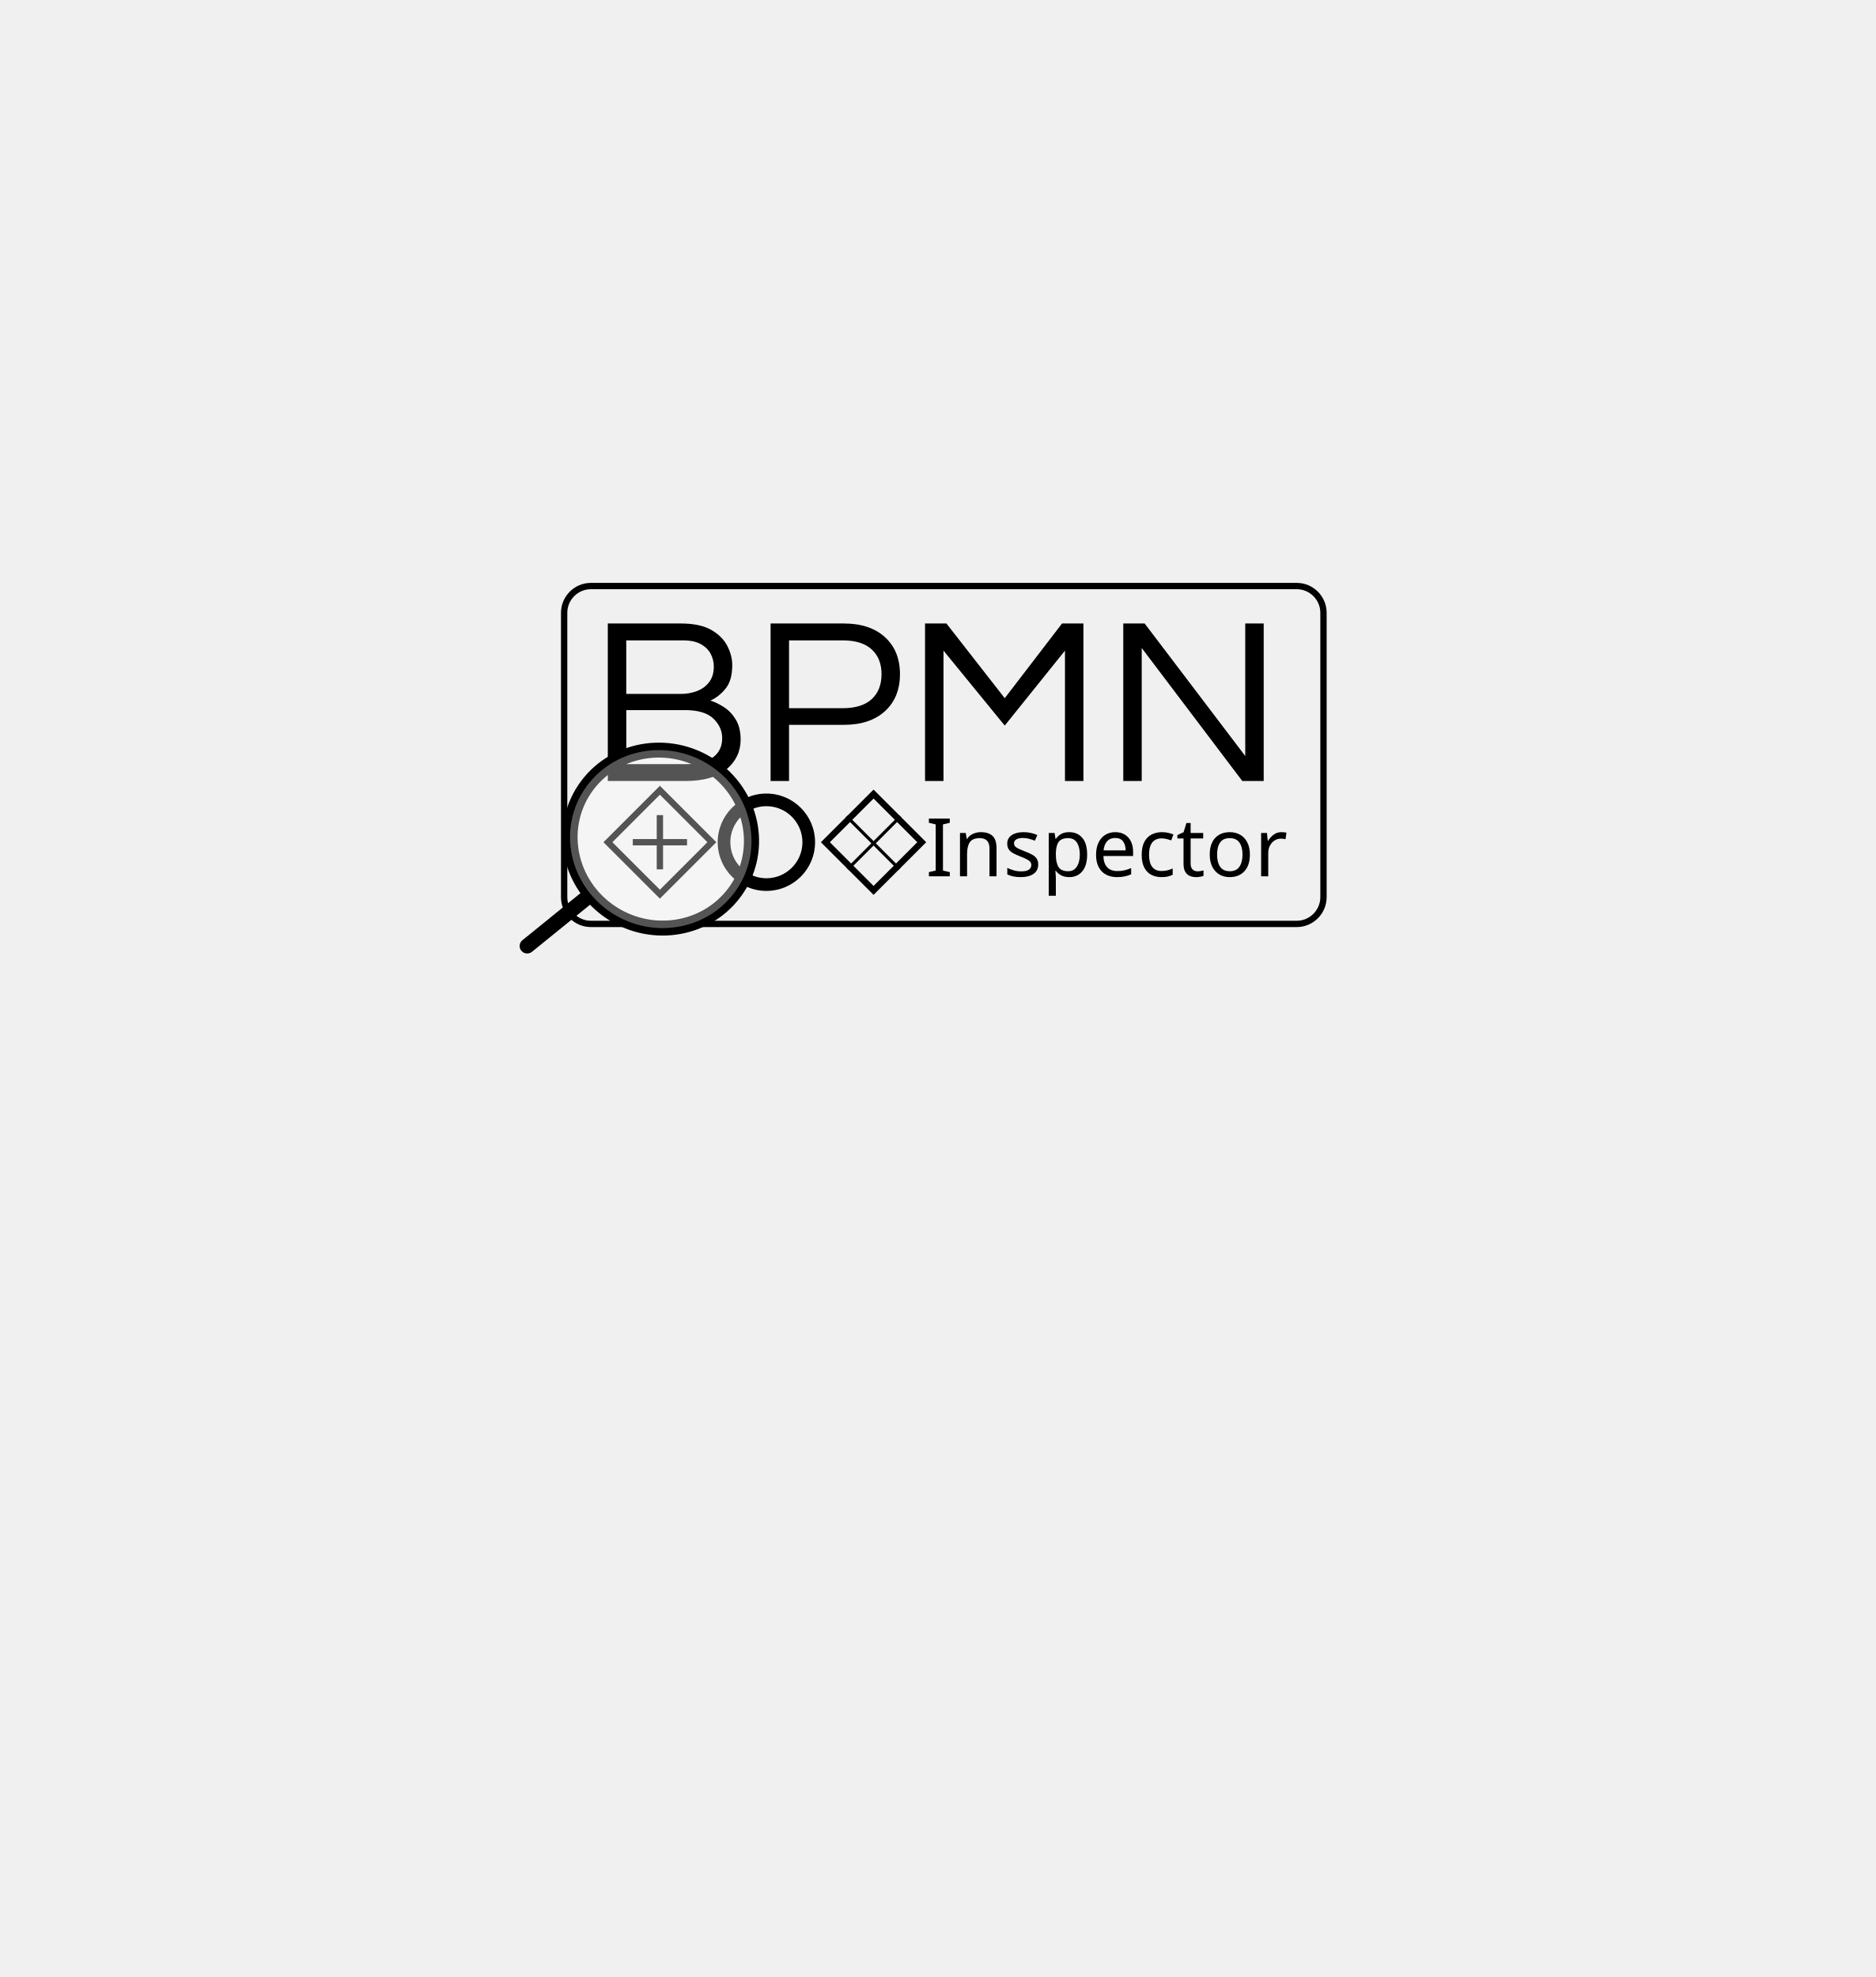
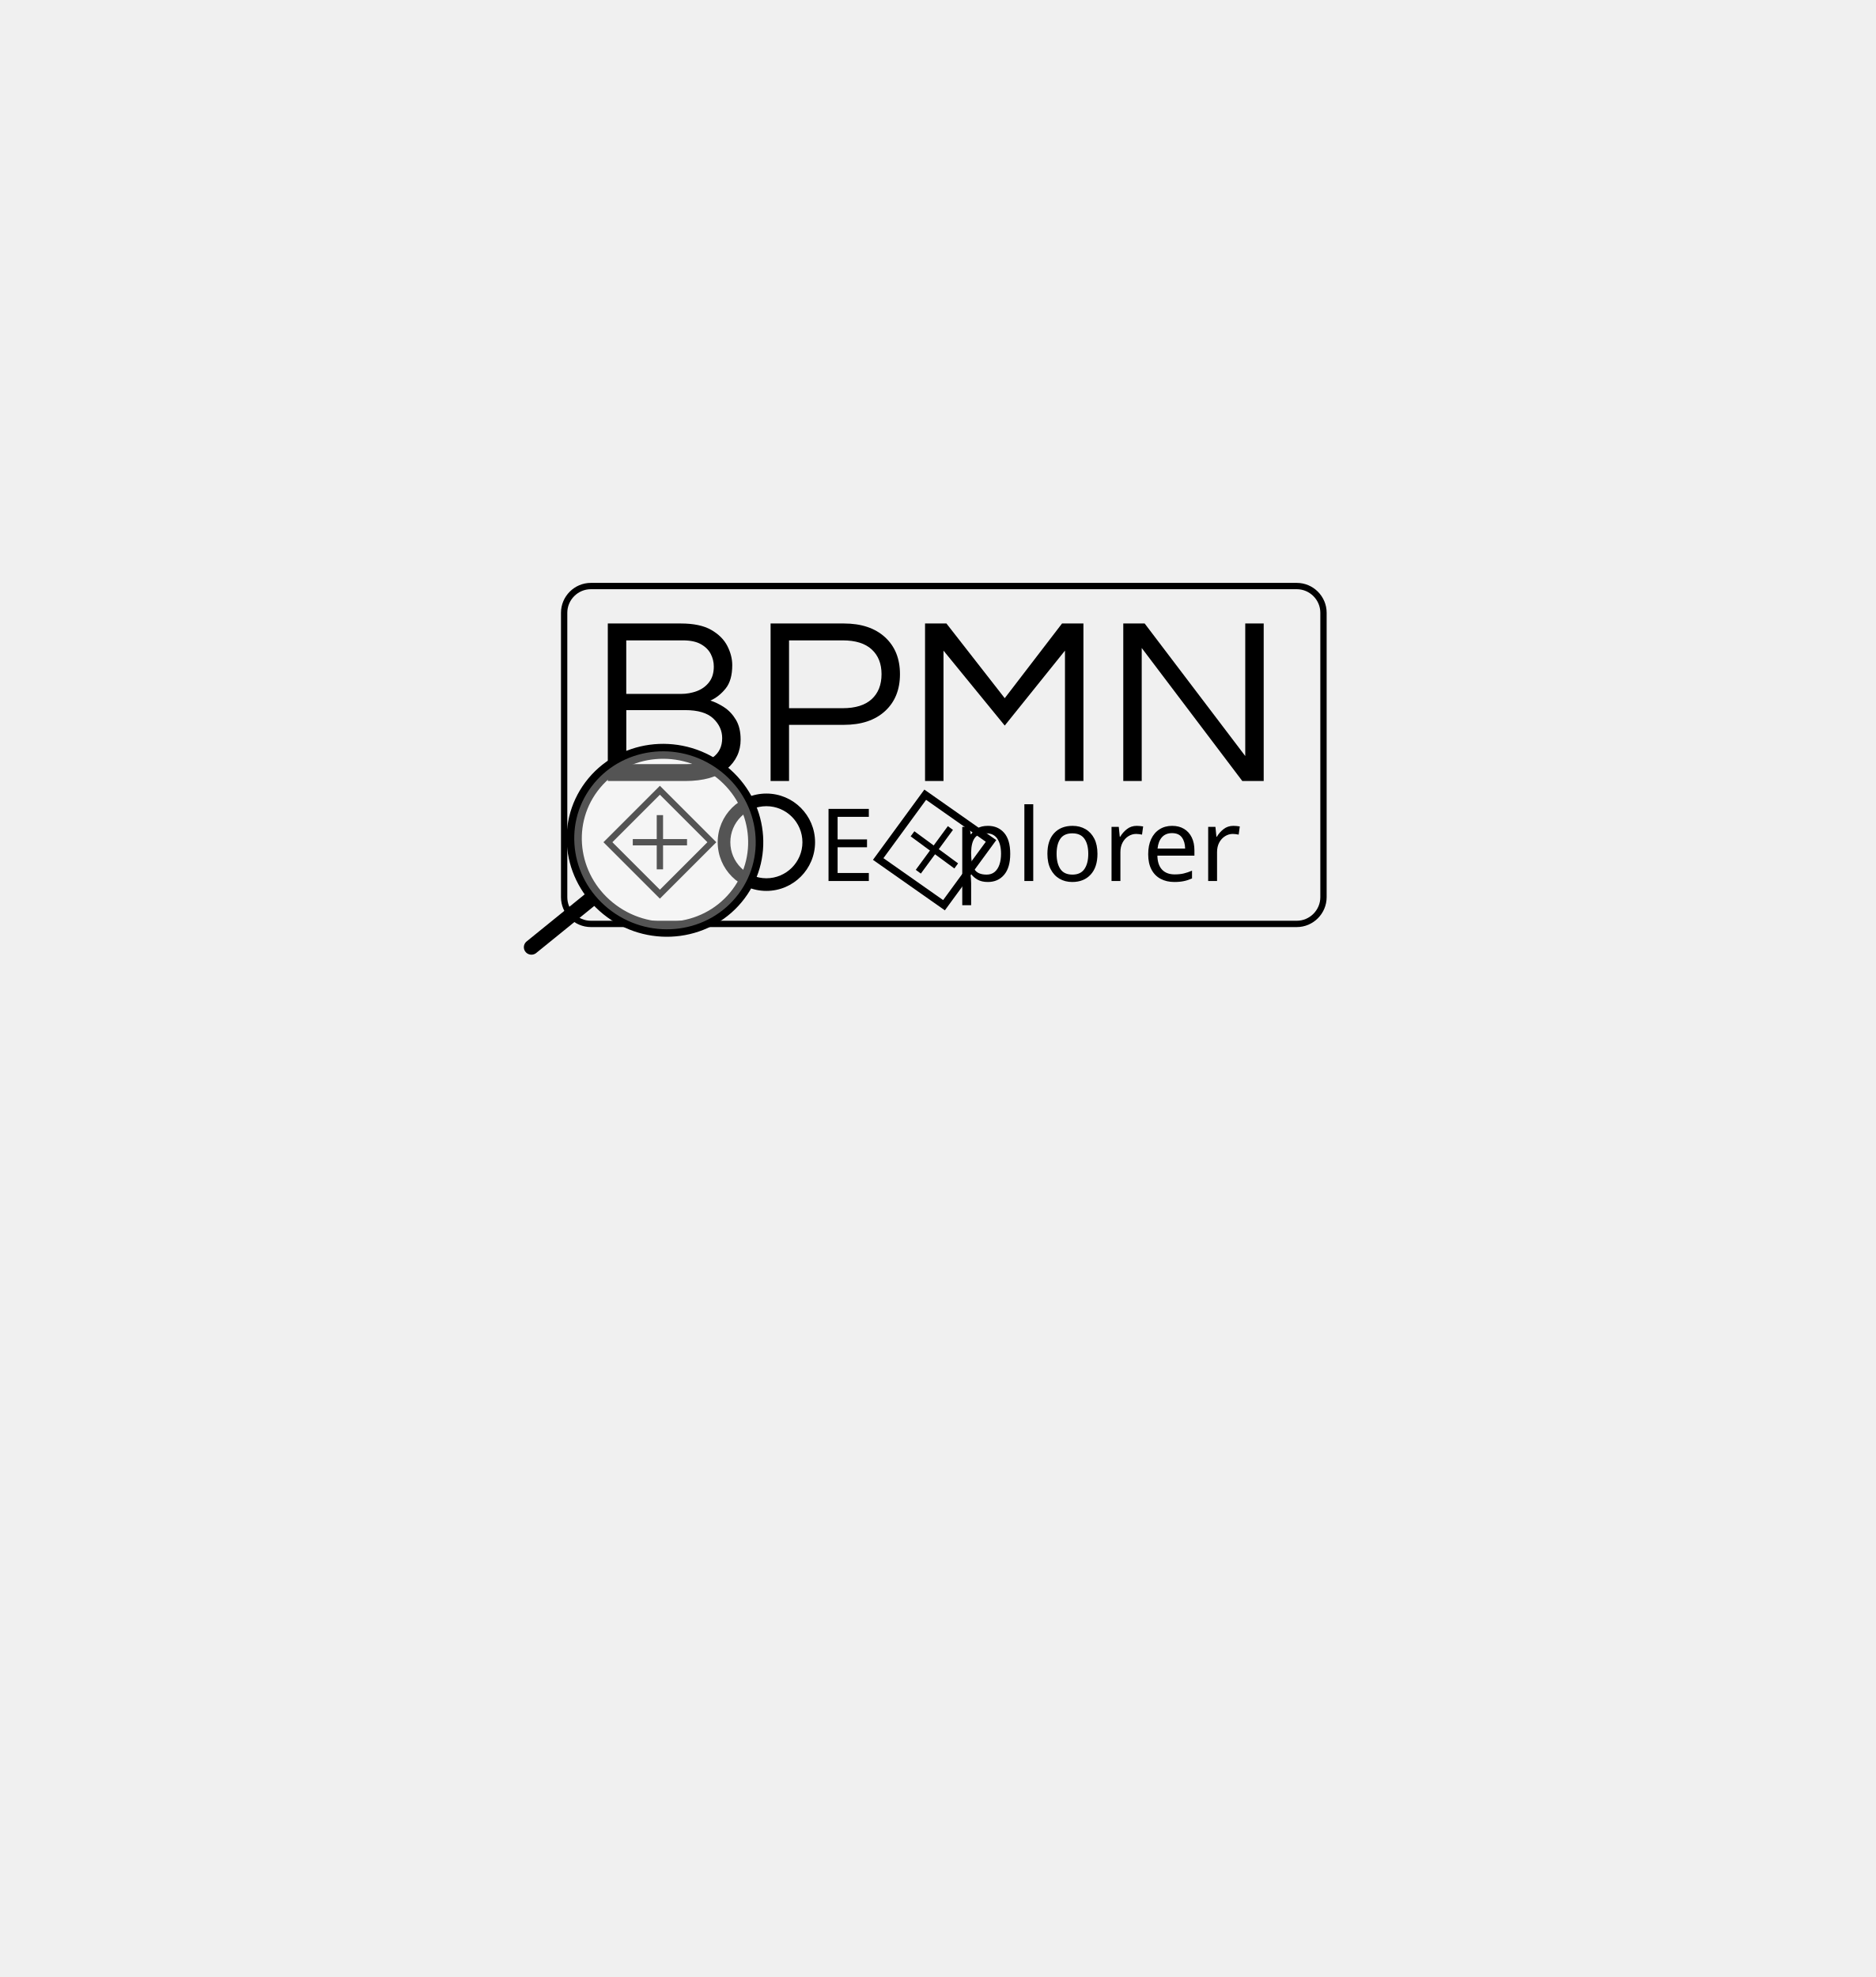
<svg xmlns="http://www.w3.org/2000/svg" version="1.1" id="Livello_1" x="0px" y="0px" viewBox="0 0 841.89 887.53" style="enable-background:new 0 0 841.89 887.53;" xml:space="preserve">
  <defs id="defs72" />
  <style type="text/css" id="style2">
	.st0{fill:none;stroke:#000000;stroke-width:2.835;stroke-miterlimit:10;}
	.st1{fill:none;stroke:#000000;stroke-width:2.835;stroke-miterlimit:10;}
	.st2{fill:none;stroke:#000000;stroke-width:1.417;stroke-miterlimit:10;}
	.st3{font-family:'Questrial-Regular';}
	.st4{font-size:36.319px;}
	.st5{fill:none;stroke:#000000;stroke-width:8.504;stroke-miterlimit:10;}
	.st6{fill:none;stroke:#000000;stroke-width:8.504;stroke-linecap:round;stroke-miterlimit:10;}
	.st7{opacity:0.33;fill:#FFFFFF;enable-background:new    ;}
	.st8{fill:none;stroke:#1D1D1B;stroke-width:8.504;stroke-miterlimit:10;}
	.st9{fill:#1D1D1B;}
	.st10{fill:none;stroke:#1D1D1B;stroke-width:2.835;stroke-miterlimit:10;}
	.st11{fill:none;stroke:#1D1D1B;stroke-width:0.709;stroke-miterlimit:10;}
	.st12{font-size:70.597px;}
	.st13{fill:none;stroke:#1D1D1B;stroke-width:8.504;stroke-linecap:round;stroke-miterlimit:10;}
	.st14{opacity:0.33;fill:#FFFFFF;}
</style>
  <g id="g22">
    <rect id="rect16" x="279.72" y="361.6" transform="matrix(0.7071 -0.7071 0.7071 0.7071 -180.5981 320.1954)" class="st0" width="32.99" height="32.99" />
    <line id="line18" class="st1" x1="296.21" y1="365.93" x2="296.21" y2="390.27" />
    <line id="line20" class="st1" x1="308.39" y1="378.1" x2="284.04" y2="378.1" />
+     <line id="line18-2" class="st1" x1="426.613" y1="371.719" x2="412.203" y2="391.335" style="fill:none;stroke:#000000;stroke-width:2.835;stroke-miterlimit:10;" />
+     <line id="line20-4" class="st1" x1="429.224" y1="388.737" x2="409.6" y2="374.322" style="fill:none;stroke:#000000;stroke-width:2.835;stroke-miterlimit:10;" />
  </g>
  <g id="g32">
    <path id="path24" d="M272.83,350.62V279.9h32.79c5.74,0,10.28,0.96,13.63,2.88s5.76,4.33,7.23,7.21s2.21,5.75,2.21,8.6   c0,4.56-0.99,8.07-2.98,10.52c-1.99,2.46-4.27,4.26-6.84,5.4c2.06,0.64,4.14,1.66,6.24,3.04c2.1,1.39,3.84,3.26,5.24,5.61   c1.4,2.35,2.1,5.31,2.1,8.87c0,5.27-2.08,9.69-6.24,13.25s-10.4,5.34-18.71,5.34L272.83,350.62L272.83,350.62z M281.11,311.52   h24.51c2.58,0,4.98-0.43,7.23-1.28c2.24-0.85,4.07-2.19,5.46-4.01c1.4-1.82,2.1-4.15,2.1-7c0-1.99-0.46-3.88-1.38-5.66   s-2.39-3.24-4.42-4.38c-2.02-1.14-4.73-1.71-8.11-1.71h-25.39V311.52z M281.11,343.03h27.27c5,0,8.89-1.01,11.65-3.04   s4.14-4.9,4.14-8.6c0-3.35-1.32-6.28-3.97-8.81s-6.88-3.79-12.69-3.79h-26.38v24.24H281.11z" />
    <path id="path26" d="M345.9,350.62V279.9h32.9c7.8,0,13.95,2.05,18.44,6.14c4.49,4.1,6.73,9.63,6.73,16.61s-2.25,12.52-6.73,16.61   c-4.49,4.1-10.64,6.14-18.44,6.14h-24.62v25.21L345.9,350.62L345.9,350.62z M354.18,317.93h24.07c5.74,0,10.08-1.35,13.03-4.06   c2.94-2.71,4.42-6.44,4.42-11.22c0-4.7-1.47-8.4-4.42-11.11c-2.94-2.71-7.29-4.06-13.03-4.06h-24.07V317.93z" />
    <path id="path28" d="M415.23,350.62V279.9h9.6L451,313.44l25.72-33.54h9.6v70.72h-8.28v-58.54L451,325.73l-27.49-33.65v58.54   L415.23,350.62L415.23,350.62z" />
    <path id="path30" d="M504.21,350.62V279.9h9.6l45.15,59.5v-59.5h8.28v70.72h-9.6l-45.15-59.72v59.72H504.21z" />
  </g>
  <path id="path96" class="st1" d="M582.08,414.77H265.23c-6.6,0-12-5.4-12-12V275.09c0-6.6,5.4-12,12-12h316.85c6.6,0,12,5.4,12,12  v127.67C594.08,409.37,588.68,414.77,582.08,414.77z" />
  <g id="g100">
    <path id="path98" d="M344.01,361.92c8.92,0,16.18,7.26,16.18,16.18c0,8.92-7.26,16.18-16.18,16.18s-16.18-7.26-16.18-16.18   C327.83,369.18,335.09,361.92,344.01,361.92 M344.01,356.25c-12.07,0-21.85,9.78-21.85,21.85s9.78,21.85,21.85,21.85   s21.85-9.78,21.85-21.85S356.08,356.25,344.01,356.25L344.01,356.25z" />
  </g>
-   <g id="g110">
+   <g id="g110" transform="matrix(1.16368,-0.1864389,0.1919469,1.130288,-149.359,27.41288)">
    <g id="g104">
-       <path id="path102" d="M392.12,358.48l19.62,19.62l-19.62,19.62L372.5,378.1L392.12,358.48 M392.12,354.47l-23.63,23.63    l23.63,23.63l23.63-23.63L392.12,354.47L392.12,354.47z" />
+       <path id="path102" d="m 425.603,363.626 19.745,19.911 -19.745,19.911 -19.745,-19.911 19.745,-19.911 m 0,-4.069 -23.78,23.98 23.78,23.98 23.78,-23.98 z" style="stroke-width:1.011;" />
    </g>
-     <line id="line106" class="st2" x1="380.06" y1="366.53" x2="403.69" y2="390.16" />
-     <line id="line108" class="st2" x1="404.18" y1="366.53" x2="380.55" y2="390.16" />
  </g>
-   <text id="text176" transform="matrix(1 0 0 1 415.5046 393.4052)" class="st3 st4">Inspector</text>
-   <g id="g184-5" transform="matrix(0.7986294,0,0,0.7884763,-20.03938,276.911)">
-     <ellipse id="ellipse178-8" transform="matrix(0.5946 -0.804 0.804 0.5946 58.9808 370.0853)" class="st5" cx="396.49" cy="126.55" rx="50.26" ry="51.4" />
+   <text id="text176" class="st3 st4" style="font-size:45.333px;-inkscape-font-specification:sans-serif;font-family:sans-serif;font-weight:normal;font-style:normal;font-stretch:normal;font-variant:normal;" x="367.512" y="395.496">E   plorer</text>
+   <g id="g184-5" transform="matrix(0.7986294,0,0,0.7884763,-18.14526,277.4522)">
+     <ellipse id="ellipse178-8" transform="matrix(0.5946,-0.804,0.804,0.5946,58.9808,370.0853)" class="st5" cx="396.49" cy="126.55" rx="50.26" ry="51.4" />
    <line id="line180-2" class="st6" x1="357.06" y1="158.14" x2="321.41" y2="187.42" />
-     <ellipse id="ellipse182-0" transform="matrix(0.5946 -0.804 0.804 0.5946 58.9808 370.0853)" class="st7" cx="396.49" cy="126.55" rx="50.26" ry="51.4" />
+     <ellipse id="ellipse182-0" transform="matrix(0.5946,-0.804,0.804,0.5946,58.9808,370.0853)" class="st7" cx="396.49" cy="126.55" rx="50.26" ry="51.4" />
  </g>
</svg>
